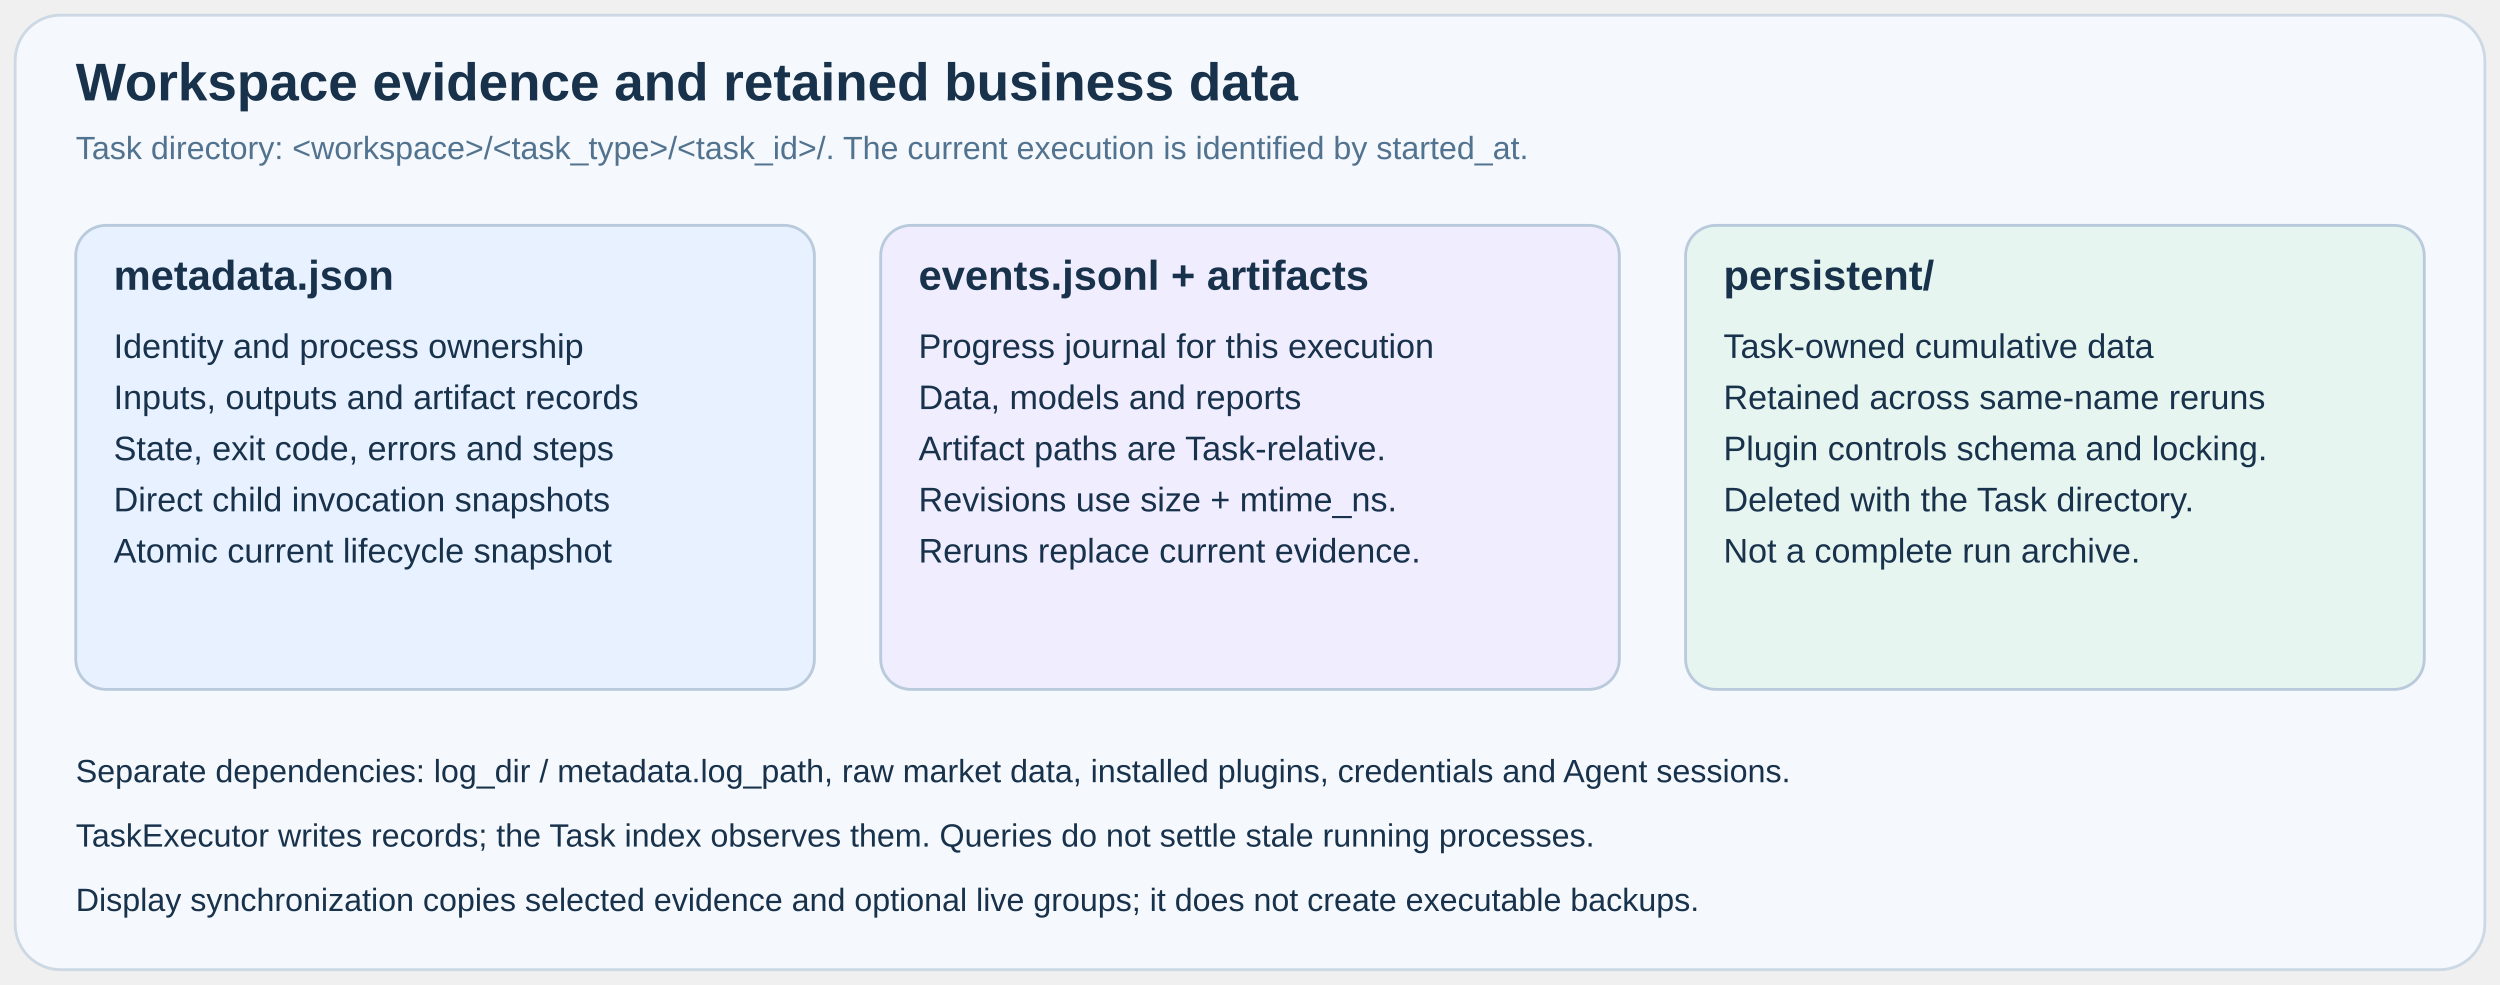
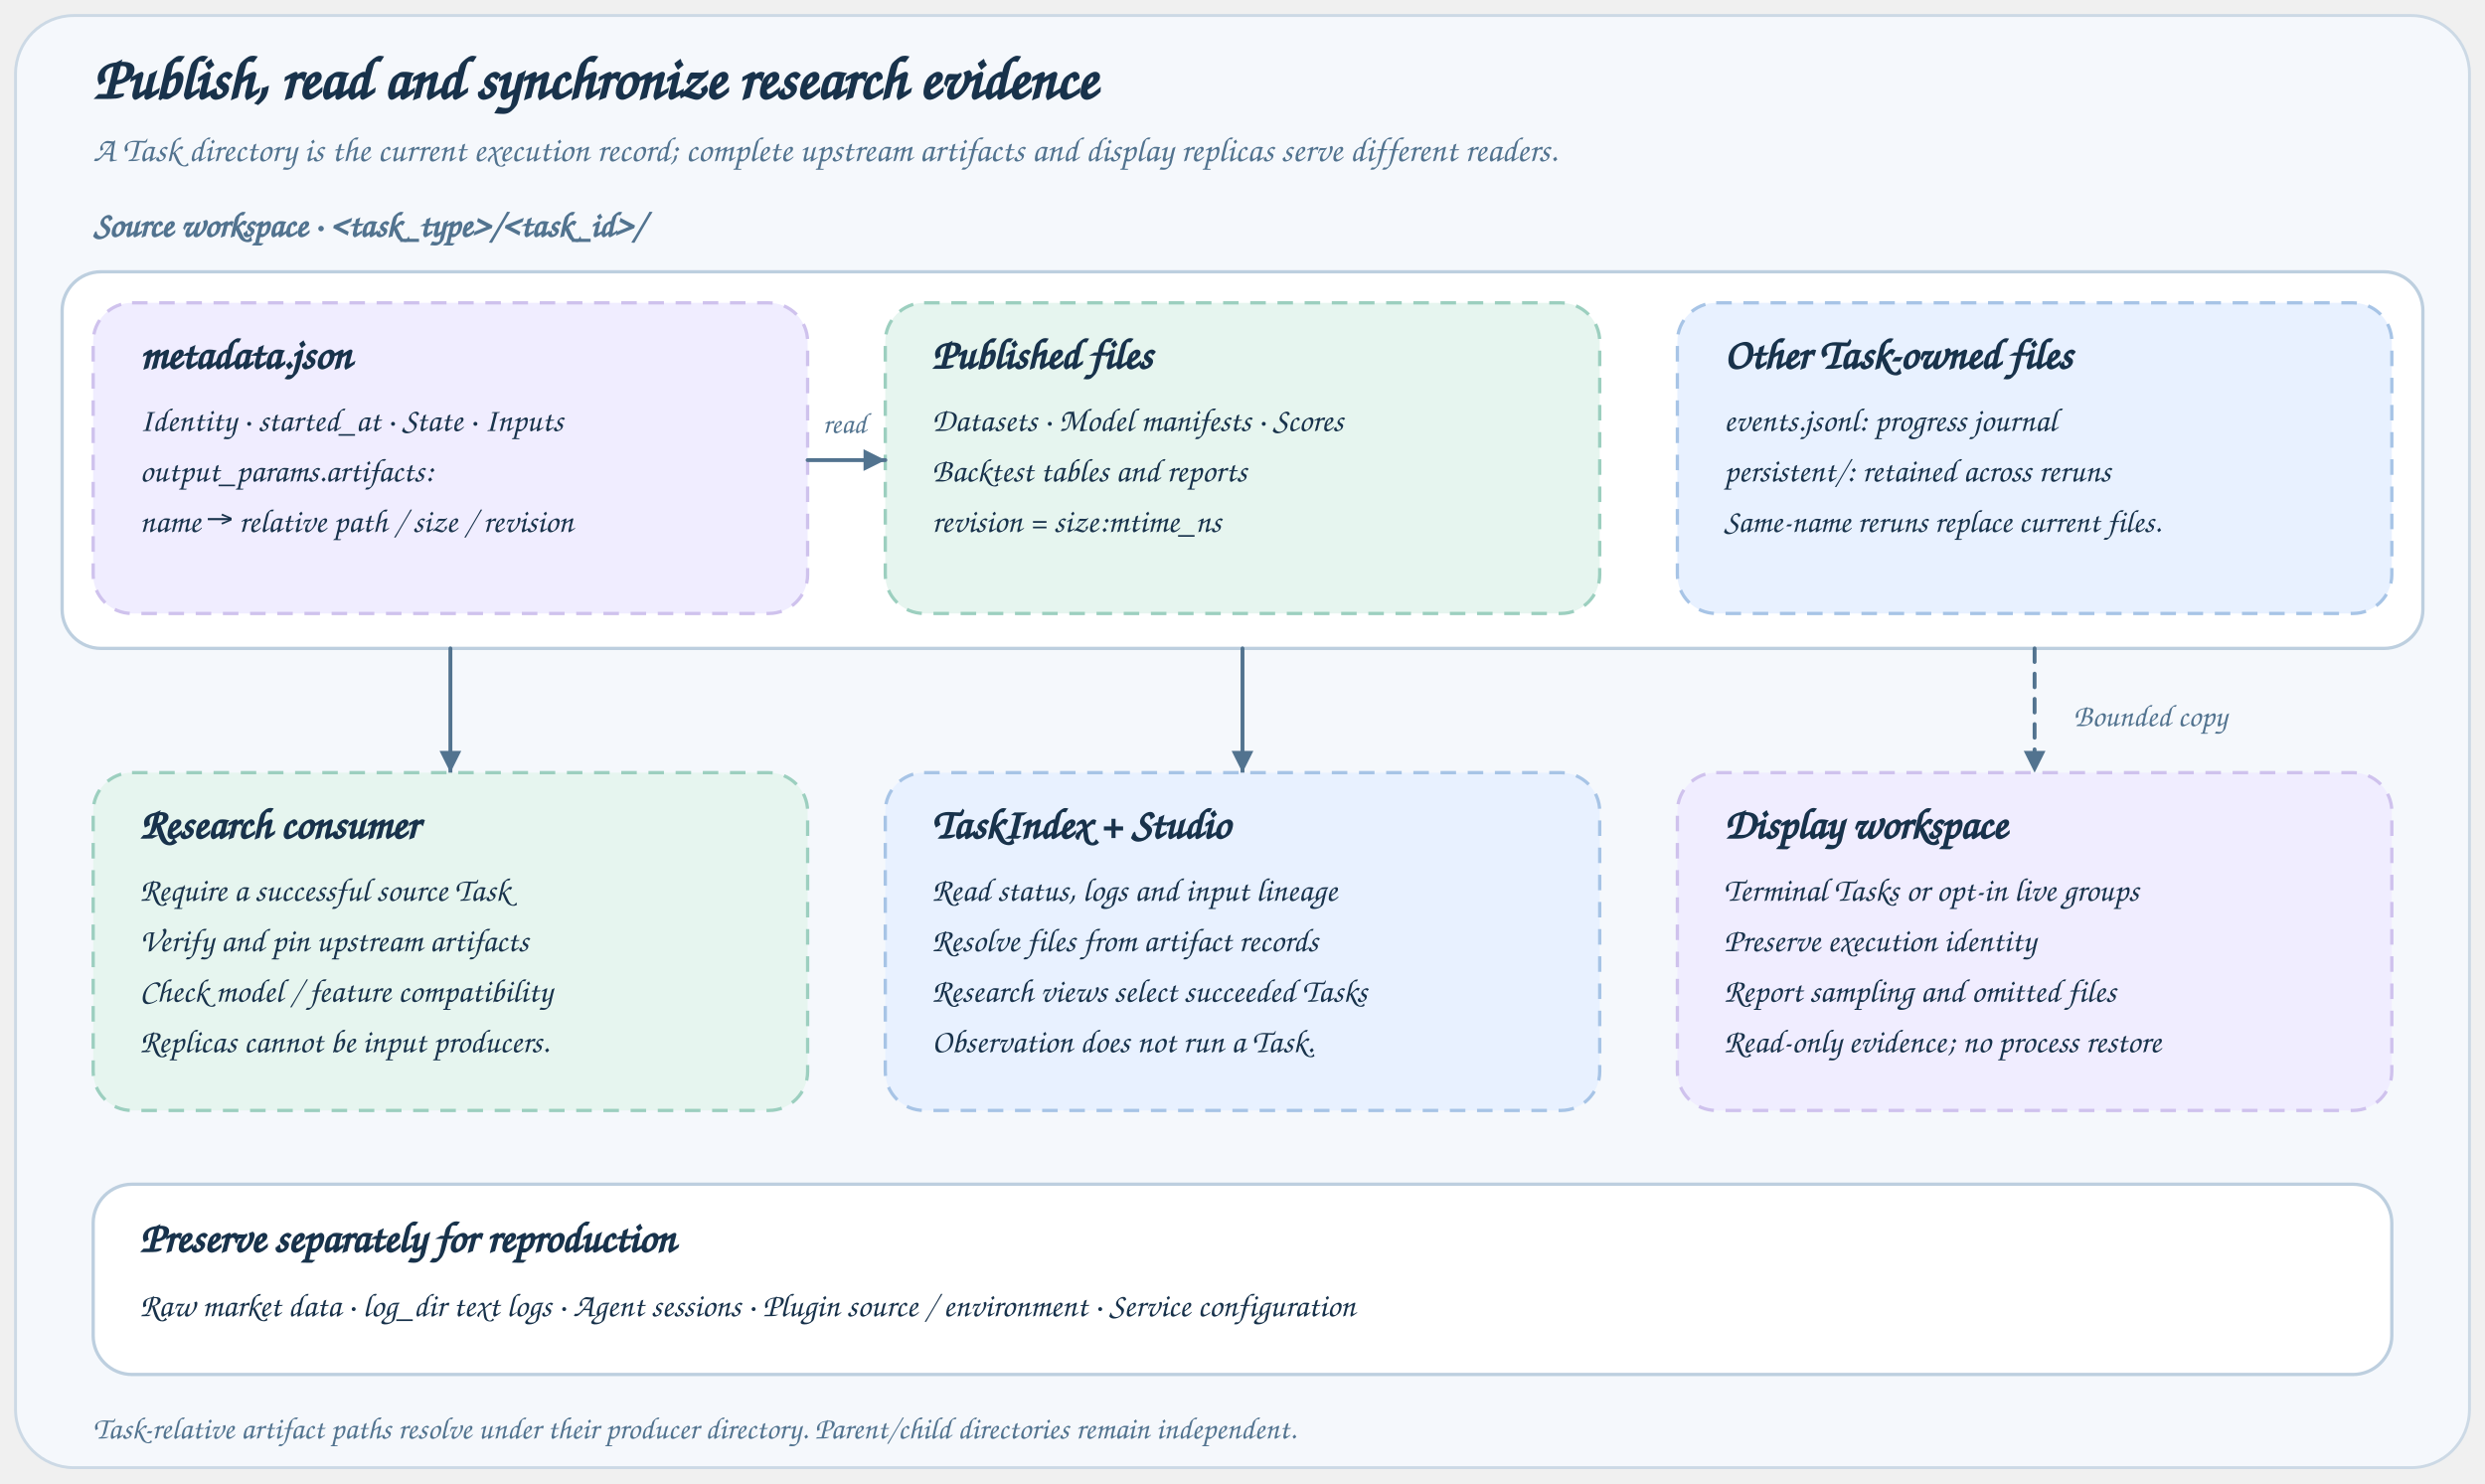
- <svg xmlns="http://www.w3.org/2000/svg" width="1320" height="520" viewBox="0 0 1320 520" role="img" aria-labelledby="title desc">
+ <svg xmlns="http://www.w3.org/2000/svg" width="1280" height="764" viewBox="0 0 1280 764" role="img" aria-labelledby="title desc">
  <defs>
-     <marker id="arrow" markerWidth="9" markerHeight="9" refX="8" refY="4.5" orient="auto">
-       <path d="M1 1 L8 4.5 L1 8" fill="none" stroke="#52738f" stroke-width="1.6" />
+     <marker id="arrow" viewBox="0 0 10 10" refX="9" refY="5" markerWidth="7" markerHeight="7" orient="auto">
+       <path d="M 1 1 L 9 5 L 1 9 Z" fill="#52738f" />
    </marker>
  </defs>
-   <rect x="8" y="8" width="1304" height="504" rx="24" fill="#f5f8fc" stroke="#ccd9e5" stroke-width="1.5" />
-   <g font-family="Arial, Helvetica, sans-serif" fill="#18324b" data-diagram-content="true">
-     <text x="40" y="53" font-size="28" font-weight="700">Workspace evidence and retained business data</text>
-     <text x="40" y="84" font-size="17" fill="#52738f">Task directory: &lt;workspace&gt;/&lt;task_type&gt;/&lt;task_id&gt;/. The current execution is identified by started_at.</text>
-     <rect x="40" y="119" width="390" height="245" rx="16" fill="#e8f1ff" stroke="#b8cadb" stroke-width="1.5" />
-     <text x="60" y="153" font-size="22" font-weight="700">metadata.json</text>
-     <text x="60" y="189" font-size="18">Identity and process ownership</text>
-     <text x="60" y="216" font-size="18">Inputs, outputs and artifact records</text>
-     <text x="60" y="243" font-size="18">State, exit code, errors and steps</text>
-     <text x="60" y="270" font-size="18">Direct child invocation snapshots</text>
-     <text x="60" y="297" font-size="18">Atomic current lifecycle snapshot</text>
-     <rect x="465" y="119" width="390" height="245" rx="16" fill="#f0edff" stroke="#b8cadb" stroke-width="1.5" />
-     <text x="485" y="153" font-size="22" font-weight="700">events.jsonl + artifacts</text>
-     <text x="485" y="189" font-size="18">Progress journal for this execution</text>
-     <text x="485" y="216" font-size="18">Data, models and reports</text>
-     <text x="485" y="243" font-size="18">Artifact paths are Task-relative.</text>
-     <text x="485" y="270" font-size="18">Revisions use size + mtime_ns.</text>
-     <text x="485" y="297" font-size="18">Reruns replace current evidence.</text>
-     <rect x="890" y="119" width="390" height="245" rx="16" fill="#e7f5f1" stroke="#b8cadb" stroke-width="1.5" />
-     <text x="910" y="153" font-size="22" font-weight="700">persistent/</text>
-     <text x="910" y="189" font-size="18">Task-owned cumulative data</text>
-     <text x="910" y="216" font-size="18">Retained across same-name reruns</text>
-     <text x="910" y="243" font-size="18">Plugin controls schema and locking.</text>
-     <text x="910" y="270" font-size="18">Deleted with the Task directory.</text>
-     <text x="910" y="297" font-size="18">Not a complete run archive.</text>
-     <text x="40" y="413" font-size="17">Separate dependencies: log_dir / metadata.log_path, raw market data, installed plugins, credentials and Agent sessions.</text>
-     <text x="40" y="447" font-size="17">TaskExecutor writes records; the Task index observes them. Queries do not settle stale running processes.</text>
-     <text x="40" y="481" font-size="17">Display synchronization copies selected evidence and optional live groups; it does not create executable backups.</text>
+   <rect x="8" y="8" width="1264" height="748" rx="30" fill="#f5f8fc" stroke="#ccd9e5" stroke-width="1.5" />
+   <g font-family="'Comic Sans MS', 'Chalkboard SE', 'Comic Neue', cursive" fill="#18324b" data-diagram-content="true">
+     <text x="48" y="51" font-size="31" font-weight="700">Publish, read and synchronize research evidence</text>
+     <text x="48" y="83" font-size="18" fill="#52738f">A Task directory is the current execution record; complete upstream artifacts and display replicas serve different readers.</text>
+     <text x="48" y="122" font-size="18" font-weight="700" fill="#52738f">Source workspace · &lt;task_type&gt;/&lt;task_id&gt;/</text>
+     <rect x="32" y="140" width="1216" height="194" rx="20" fill="#ffffff" stroke="#bdcfdf" stroke-width="1.7" />
+     <rect x="48" y="156" width="368" height="160" rx="20" fill="#f0edff" stroke="#cfc2ed" stroke-width="1.7" stroke-dasharray="8 6" />
+     <text x="72" y="190" font-size="22" font-weight="700">metadata.json</text>
+     <text x="72" y="222" font-size="17">Identity · started_at · State · Inputs</text>
+     <text x="72" y="248" font-size="17">output_params.artifacts:</text>
+     <text x="72" y="274" font-size="17">name → relative path / size / revision</text>
+     <rect x="456" y="156" width="368" height="160" rx="20" fill="#e6f5ef" stroke="#9ccfbf" stroke-width="1.7" stroke-dasharray="8 6" />
+     <text x="480" y="190" font-size="22" font-weight="700">Published files</text>
+     <text x="480" y="222" font-size="17">Datasets · Model manifests · Scores</text>
+     <text x="480" y="248" font-size="17">Backtest tables and reports</text>
+     <text x="480" y="274" font-size="17">revision = size:mtime_ns</text>
+     <rect x="864" y="156" width="368" height="160" rx="20" fill="#e8f1ff" stroke="#a7c4e6" stroke-width="1.7" stroke-dasharray="8 6" />
+     <text x="888" y="190" font-size="22" font-weight="700">Other Task-owned files</text>
+     <text x="888" y="222" font-size="17">events.jsonl: progress journal</text>
+     <text x="888" y="248" font-size="17">persistent/: retained across reruns</text>
+     <text x="888" y="274" font-size="16.5">Same-name reruns replace current files.</text>
+     <path d="M 416 237 L 456 237" fill="none" stroke="#52738f" stroke-width="2" stroke-linecap="round" stroke-linejoin="round" marker-end="url(#arrow)" />
+     <text x="435" y="223" font-size="15" fill="#52738f" text-anchor="middle">read</text>
+     <path d="M 232 334 L 232 398" fill="none" stroke="#52738f" stroke-width="2" stroke-linecap="round" stroke-linejoin="round" marker-end="url(#arrow)" />
+     <path d="M 640 334 L 640 398" fill="none" stroke="#52738f" stroke-width="2" stroke-linecap="round" stroke-linejoin="round" marker-end="url(#arrow)" />
+     <path d="M 1048 334 L 1048 398" fill="none" stroke="#52738f" stroke-width="2" stroke-linecap="round" stroke-linejoin="round" marker-end="url(#arrow)" stroke-dasharray="7 6" />
+     <text x="1068" y="374" font-size="16" fill="#52738f">Bounded copy</text>
+     <rect x="48" y="398" width="368" height="174" rx="20" fill="#e6f5ef" stroke="#9ccfbf" stroke-width="1.7" stroke-dasharray="8 6" />
+     <text x="72" y="432" font-size="22" font-weight="700">Research consumer</text>
+     <text x="72" y="464" font-size="17">Require a successful source Task</text>
+     <text x="72" y="490" font-size="17">Verify and pin upstream artifacts</text>
+     <text x="72" y="516" font-size="17">Check model / feature compatibility</text>
+     <text x="72" y="542" font-size="17">Replicas cannot be input producers.</text>
+     <rect x="456" y="398" width="368" height="174" rx="20" fill="#e8f1ff" stroke="#a7c4e6" stroke-width="1.7" stroke-dasharray="8 6" />
+     <text x="480" y="432" font-size="22" font-weight="700">TaskIndex + Studio</text>
+     <text x="480" y="464" font-size="17">Read status, logs and input lineage</text>
+     <text x="480" y="490" font-size="17">Resolve files from artifact records</text>
+     <text x="480" y="516" font-size="17">Research views select succeeded Tasks</text>
+     <text x="480" y="542" font-size="17">Observation does not run a Task.</text>
+     <rect x="864" y="398" width="368" height="174" rx="20" fill="#f0edff" stroke="#cfc2ed" stroke-width="1.7" stroke-dasharray="8 6" />
+     <text x="888" y="432" font-size="22" font-weight="700">Display workspace</text>
+     <text x="888" y="464" font-size="17">Terminal Tasks or opt-in live groups</text>
+     <text x="888" y="490" font-size="17">Preserve execution identity</text>
+     <text x="888" y="516" font-size="17">Report sampling and omitted files</text>
+     <text x="888" y="542" font-size="17">Read-only evidence; no process restore</text>
+     <rect x="48" y="610" width="1184" height="98" rx="20" fill="#ffffff" stroke="#bdcfdf" stroke-width="1.7" />
+     <text x="72" y="645" font-size="22" font-weight="700">Preserve separately for reproduction</text>
+     <text x="72" y="678" font-size="17">Raw market data · log_dir text logs · Agent sessions · Plugin source / environment · Service configuration</text>
+     <text x="48" y="741" font-size="16" fill="#52738f">Task-relative artifact paths resolve under their producer directory. Parent/child directories remain independent.</text>
  </g>
</svg>
